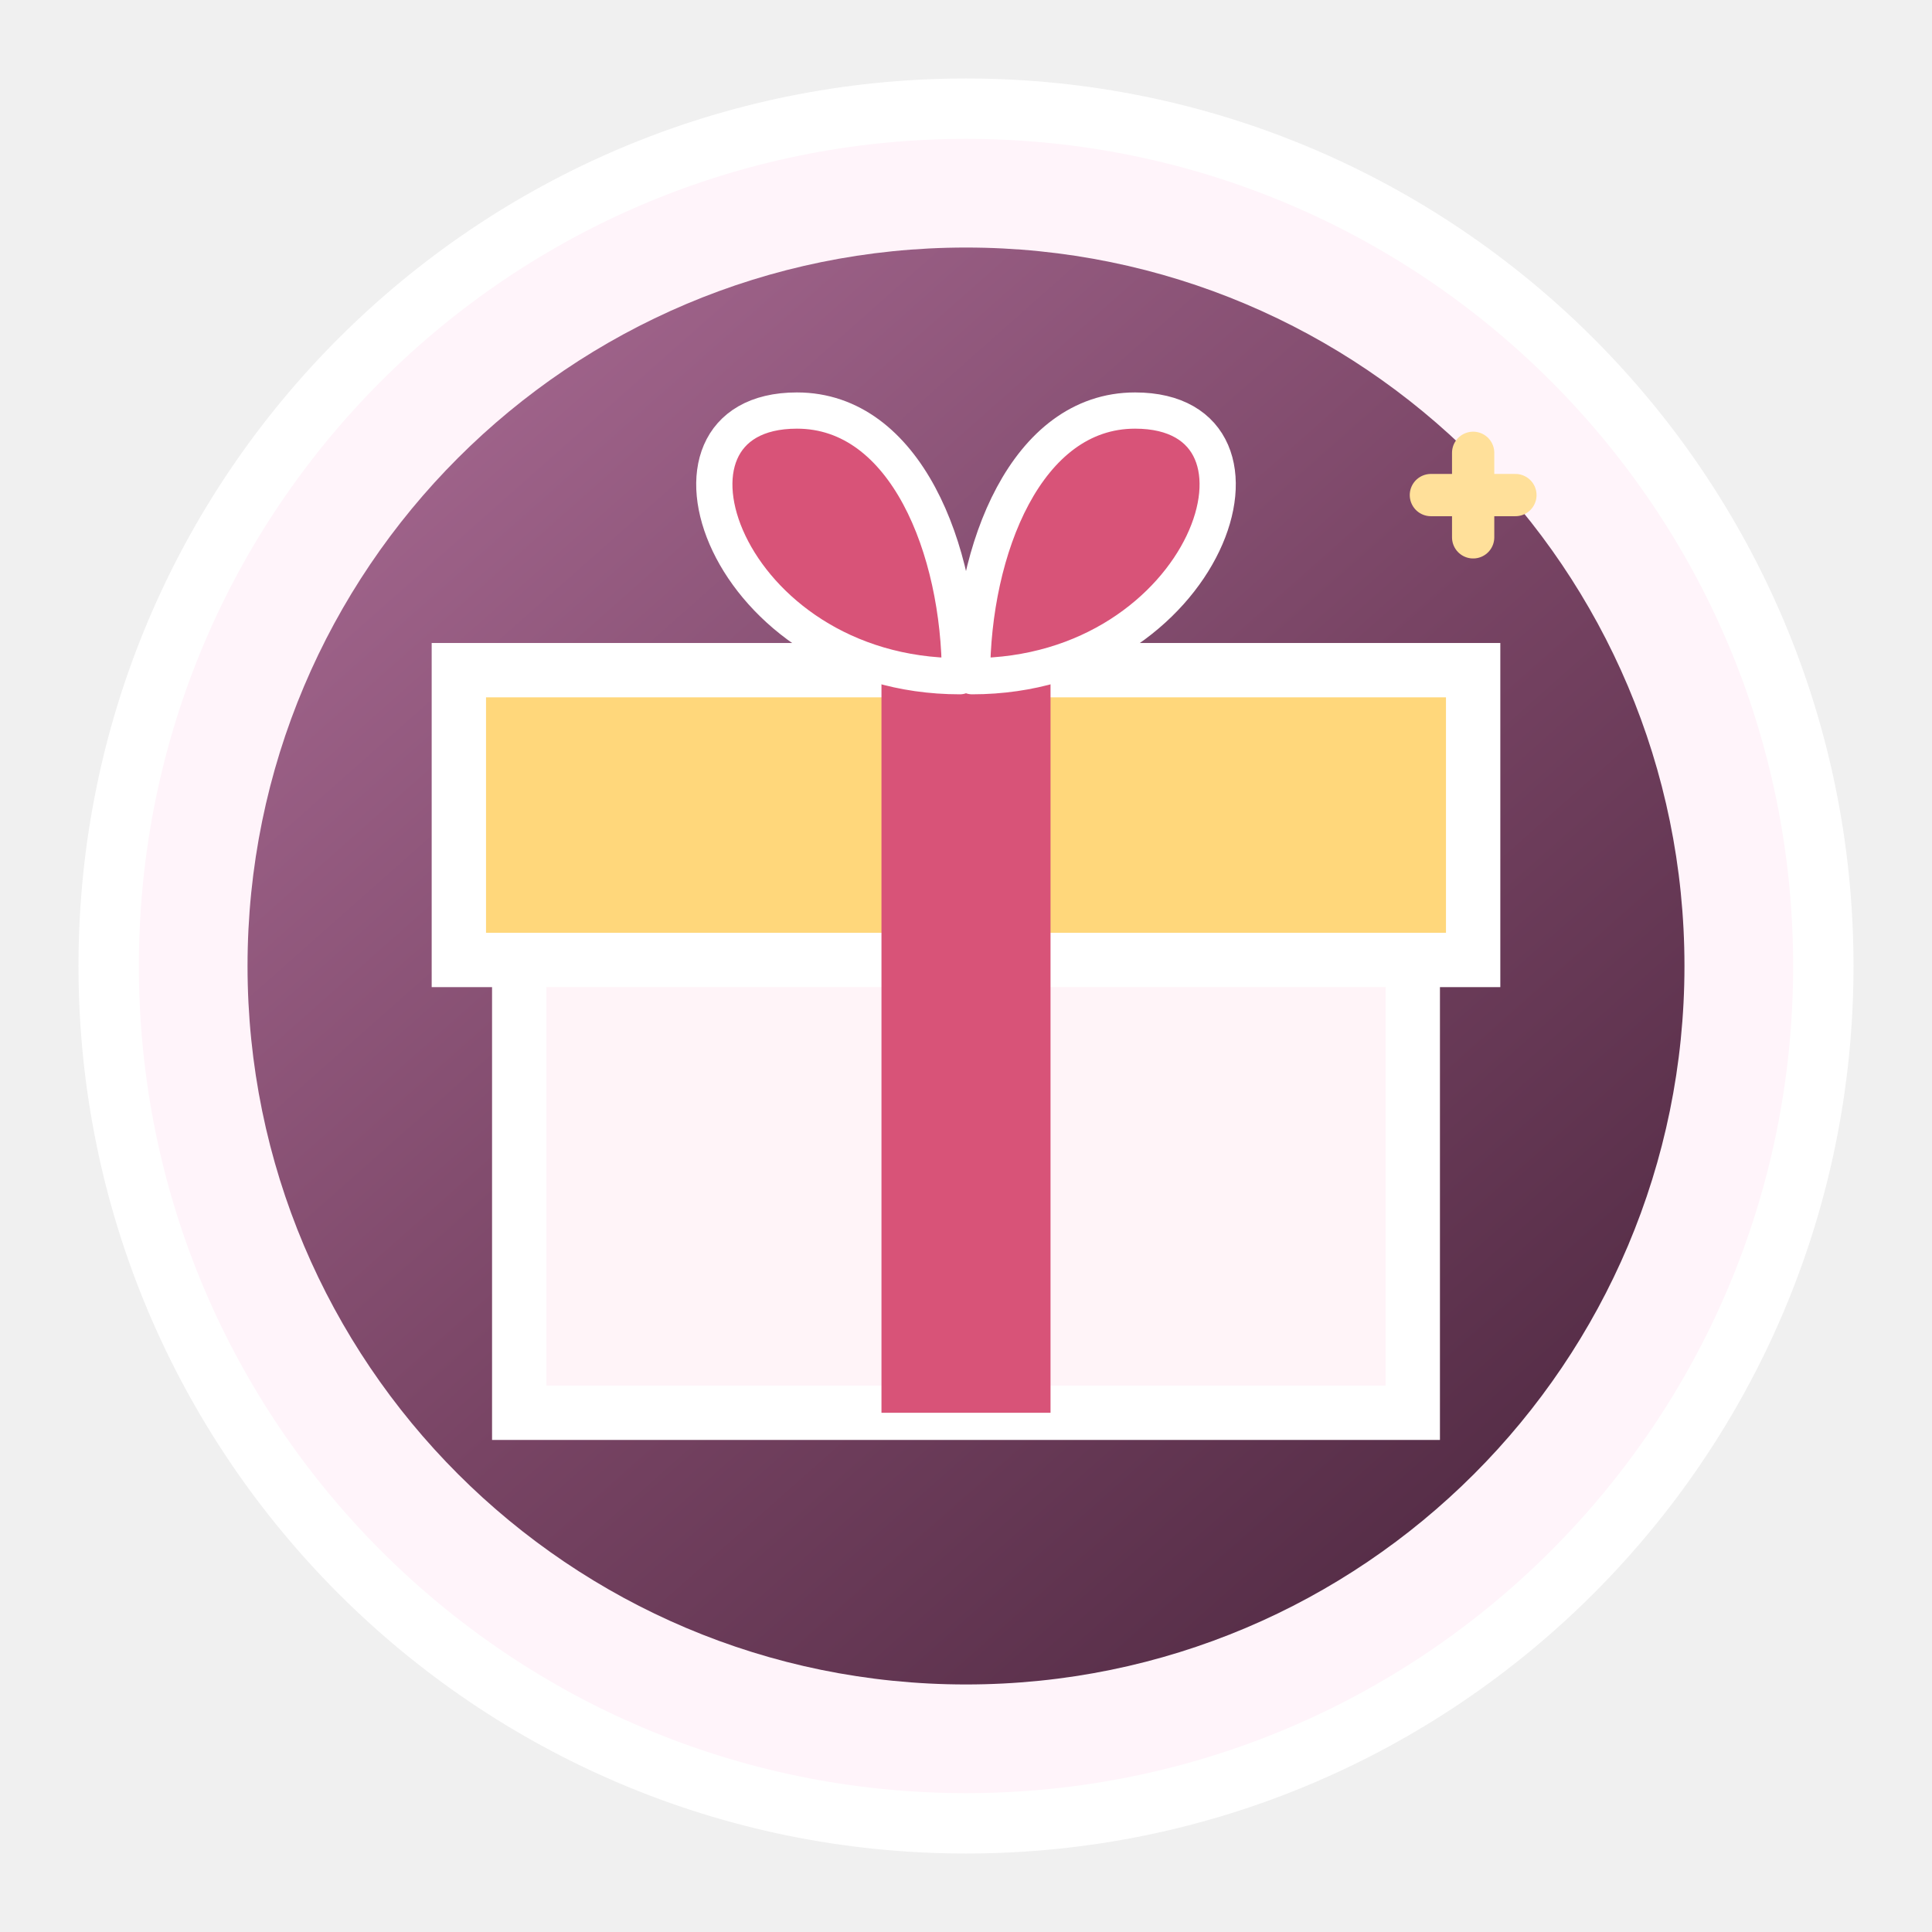
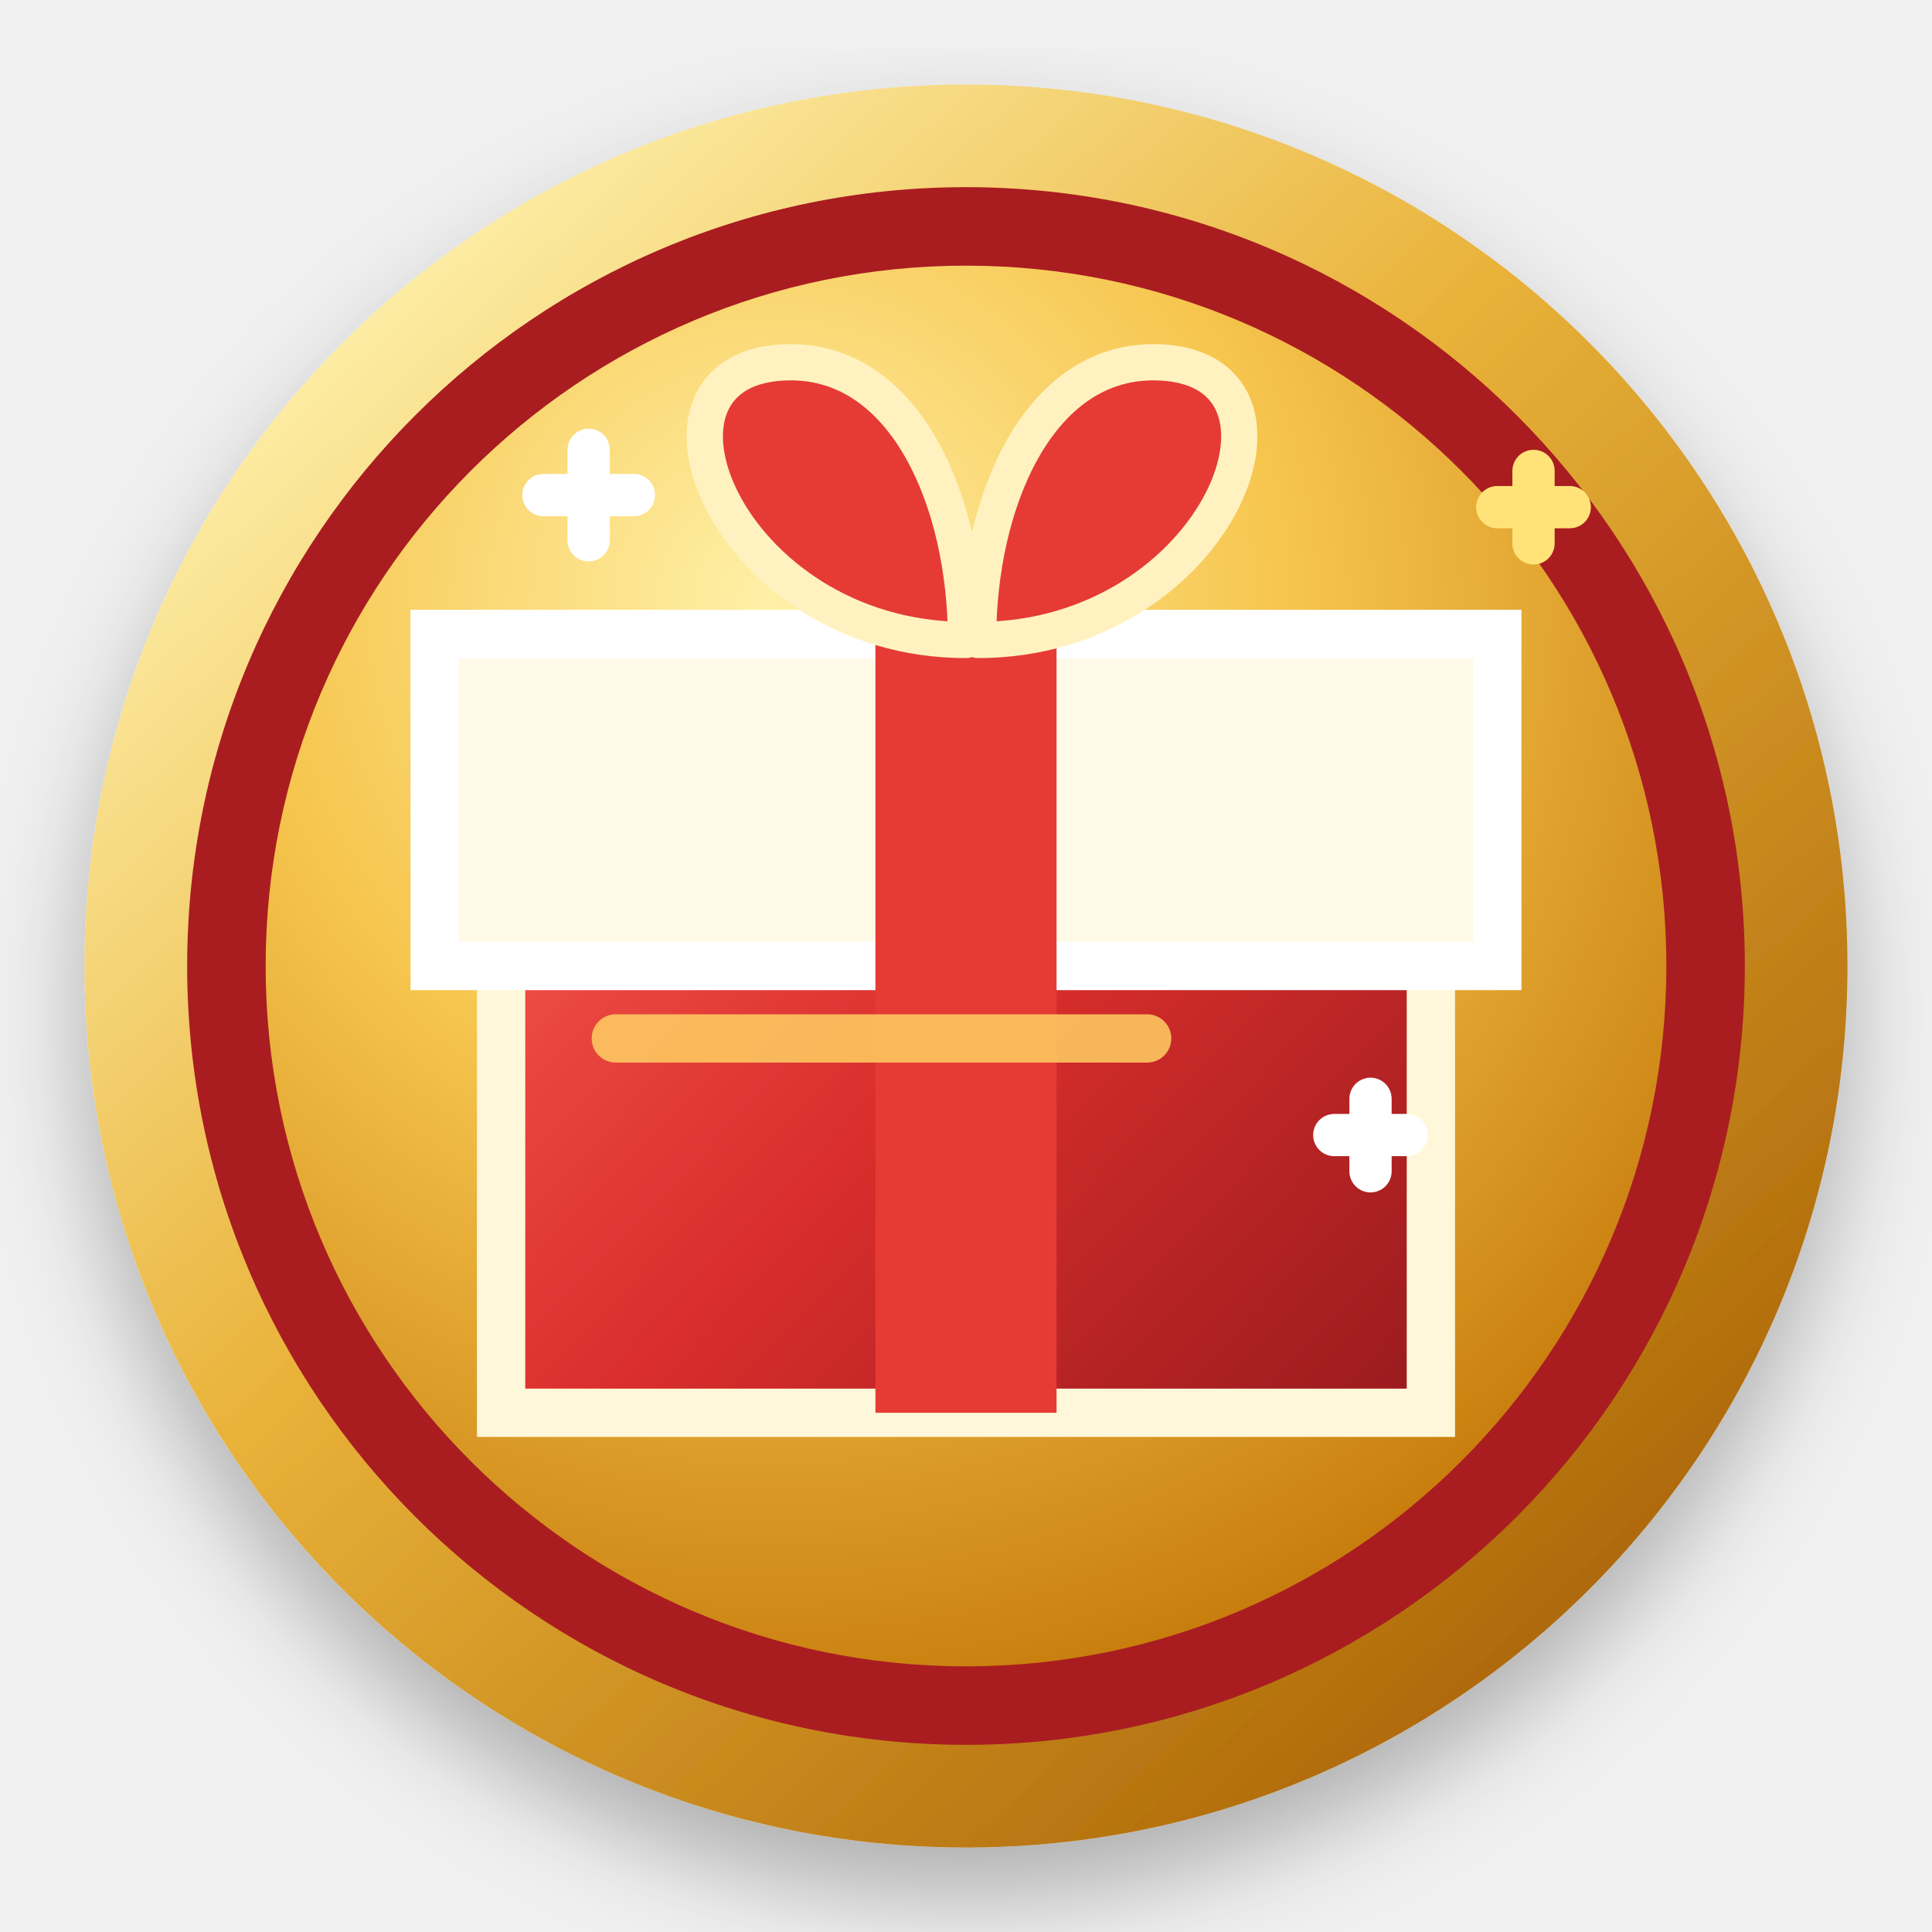
<svg xmlns="http://www.w3.org/2000/svg" viewBox="0 0 320 320">
  <defs>
-     <linearGradient id="a" x1="55" y1="43" x2="265" y2="280" gradientUnits="userSpaceOnUse">
-       <stop stop-color="#A96B94" />
-       <stop offset=".52" stop-color="#784464" />
-       <stop offset="1" stop-color="#4B263E" />
+     <radialGradient id="g" cx="36%" cy="24%" r="82%">
+       <stop stop-color="#FFF0A7" />
+       <stop offset=".45" stop-color="#F6C54D" />
+       <stop offset="1" stop-color="#C57909" />
+     </radialGradient>
+     <linearGradient id="red" x1="82" y1="88" x2="246" y2="246" gradientUnits="userSpaceOnUse">
+       <stop stop-color="#FF6658" />
+       <stop offset=".5" stop-color="#D92E2C" />
+       <stop offset="1" stop-color="#8E171B" />
    </linearGradient>
+     <linearGradient id="gold" x1="50" y1="42" x2="270" y2="280" gradientUnits="userSpaceOnUse">
+       <stop stop-color="#FFF3B0" />
+       <stop offset=".42" stop-color="#E9B239" />
+       <stop offset="1" stop-color="#A96305" />
+     </linearGradient>
+     <filter id="s">
+       <feDropShadow dx="0" dy="8" stdDeviation="8" flood-opacity=".27" />
+     </filter>
  </defs>
-   <circle cx="160" cy="160" r="142" fill="#FFF4FA" stroke="#fff" stroke-width="10" />
-   <circle cx="160" cy="160" r="119" fill="url(#a)" />
-   <path d="M86 142h148v92H86z" fill="#FFF4F8" stroke="#fff" stroke-width="9" />
-   <path d="M76 111h168v48H76z" fill="#FFD77B" stroke="#fff" stroke-width="9" />
-   <path d="M146 111h28v123h-28z" fill="#D85378" />
-   <path d="M159 112c-39 0-54-44-27-44 18 0 27 23 27 44Zm2 0c39 0 54-44 27-44-18 0-27 23-27 44Z" fill="#D85378" stroke="#fff" stroke-width="6" stroke-linejoin="round" />
-   <path d="M237 82h14M244 75v14" stroke="#FFE09A" stroke-width="7" stroke-linecap="round" />
+   <circle cx="160" cy="160" r="146" fill="url(#gold)" filter="url(#s)" />
+   <circle cx="160" cy="160" r="129" fill="#A91D20" />
+   <circle cx="160" cy="160" r="116" fill="url(#g)" />
+   <path d="M83 140h154v94H83z" fill="url(#red)" stroke="#FFF7D9" stroke-width="8" />
+   <path d="M72 105h176v55H72z" fill="#FFF9E8" stroke="#FFF" stroke-width="8" />
+   <path d="M145 105h30v129h-30z" fill="#E63B35" />
+   <path d="M160 106c-40 0-58-46-29-46 19 0 29 23 29 46Zm2 0c40 0 58-46 29-46-19 0-29 23-29 46Z" fill="#E63B35" stroke="#FFF2C0" stroke-width="6" stroke-linejoin="round" />
+   <path d="M102 172h88" stroke="#FFCF63" stroke-width="8" stroke-linecap="round" opacity=".85" />
+   <path d="M221 188h12M227 182v12M90 82h15M97.5 74.5v15" stroke="#fff" stroke-width="7" stroke-linecap="round" />
+   <path d="M248 84h12M254 78v12" stroke="#FFE379" stroke-width="7" stroke-linecap="round" />
</svg>
